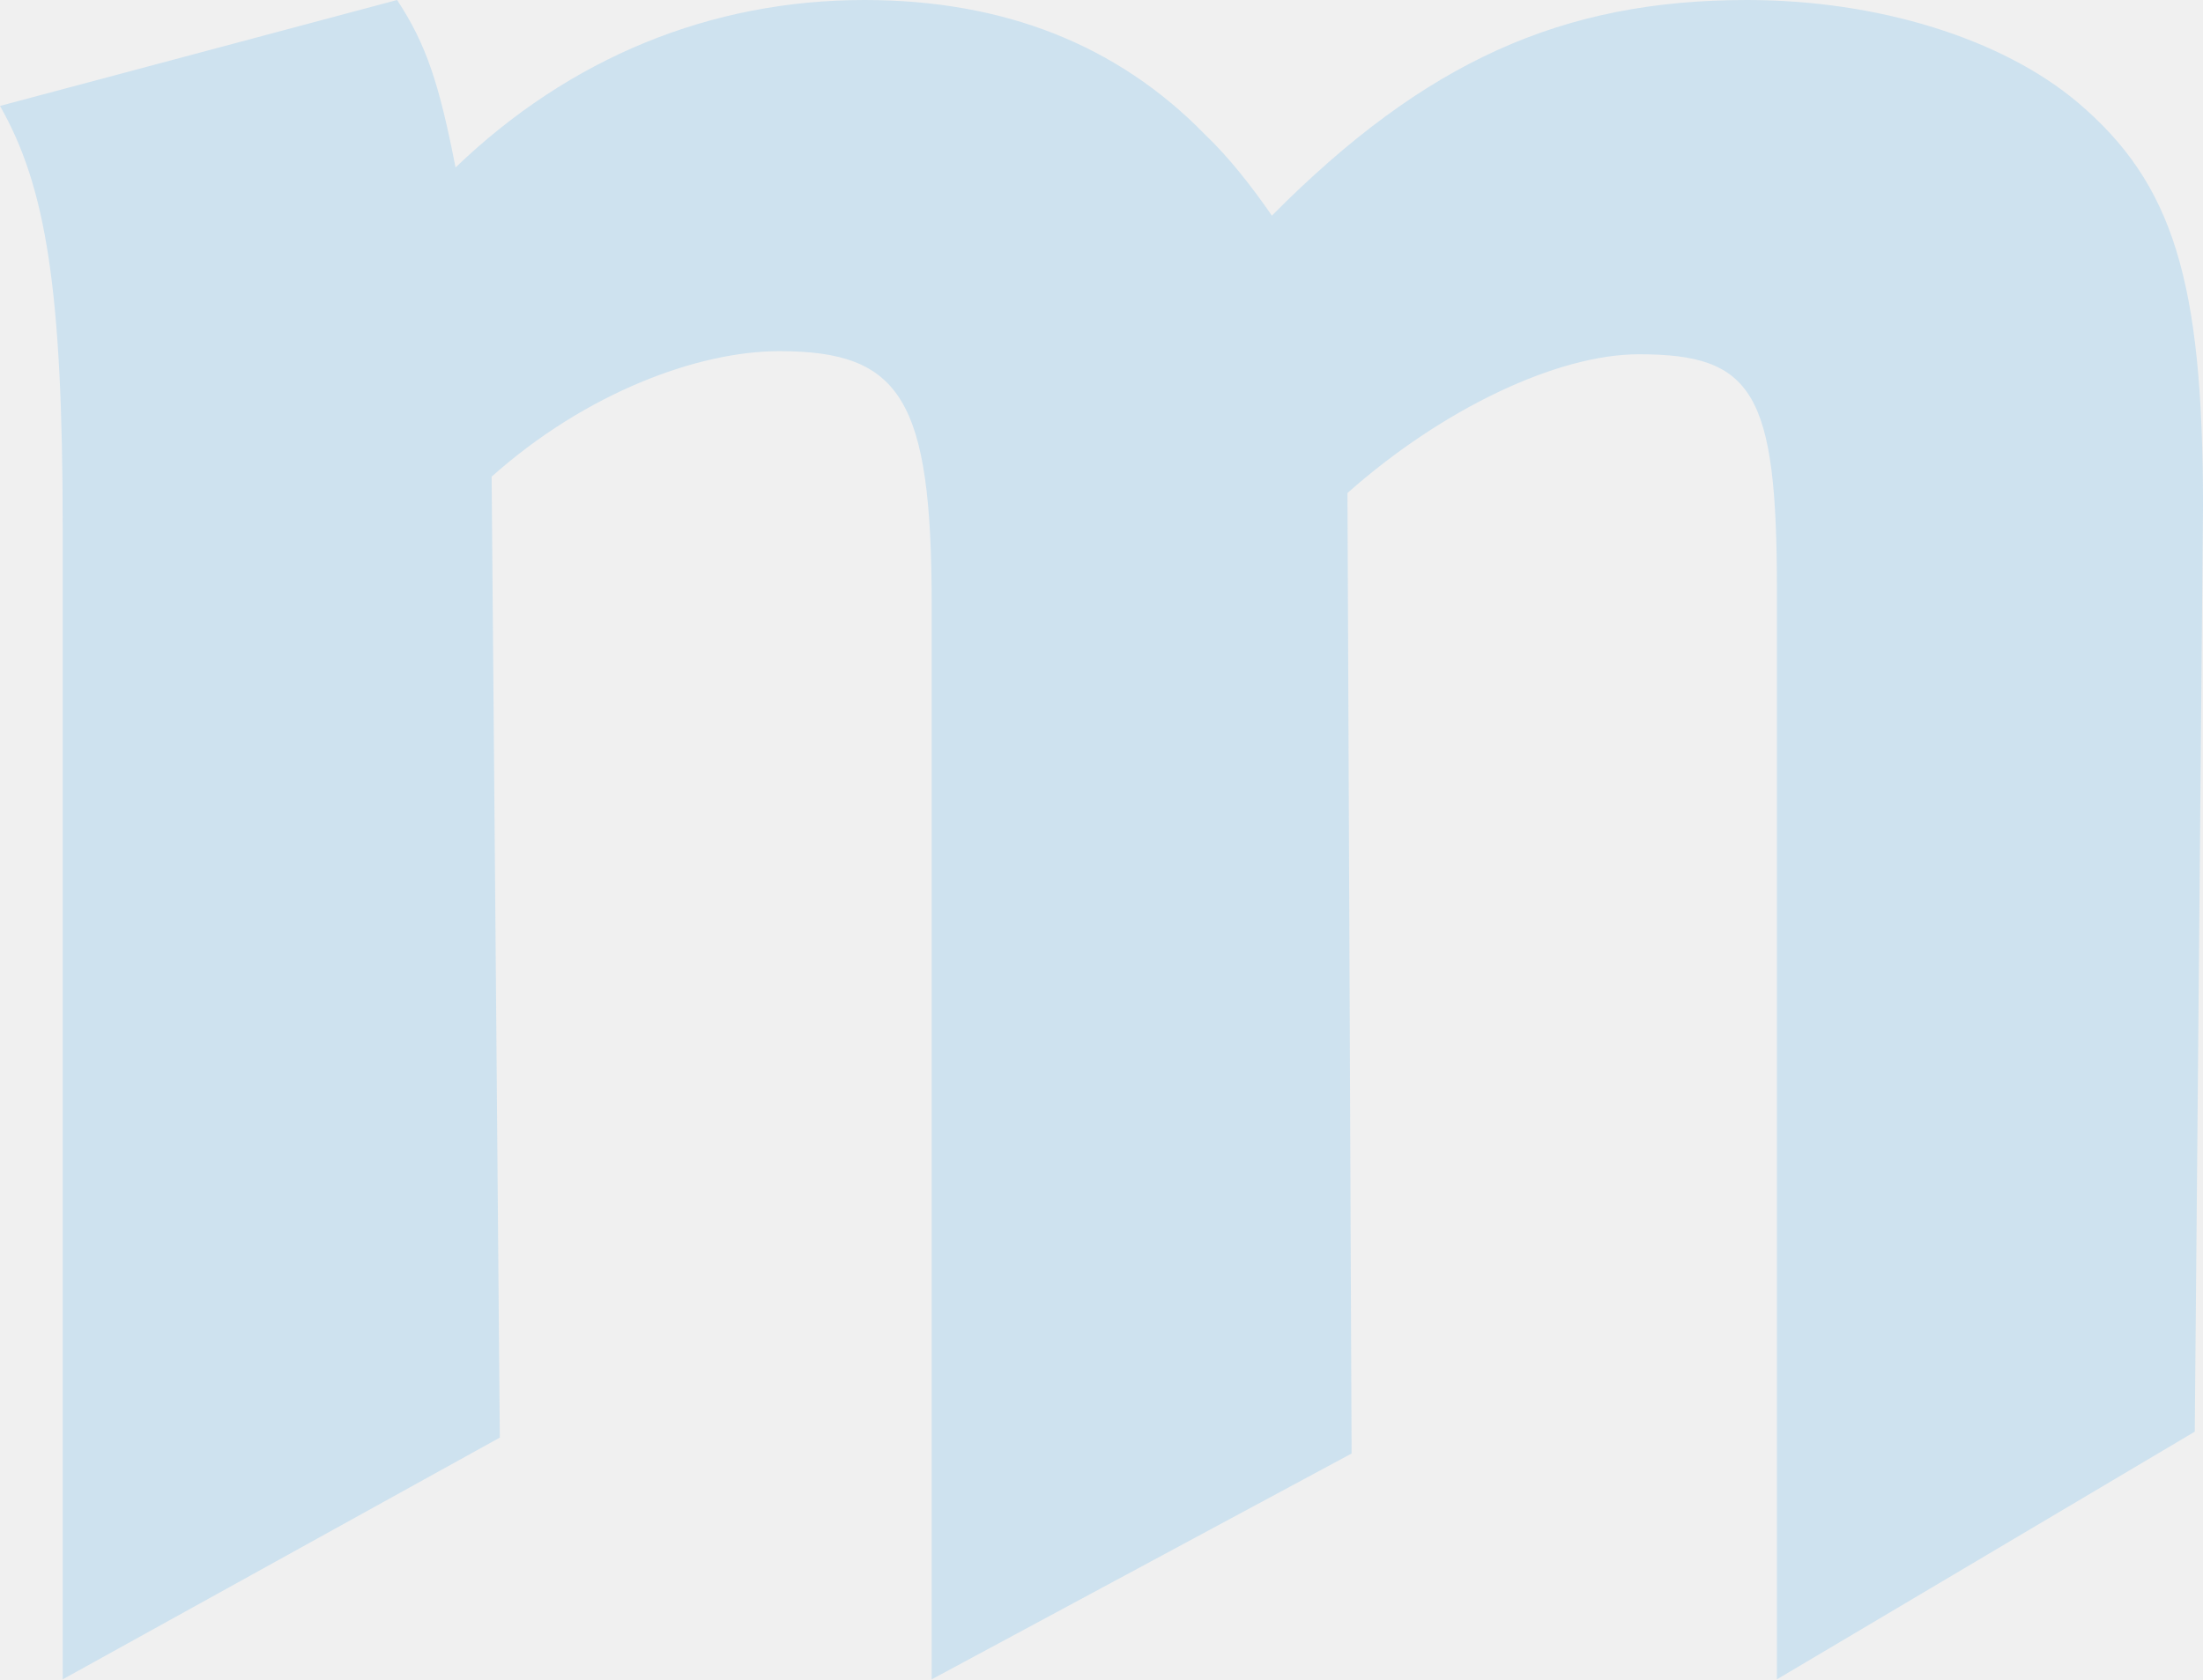
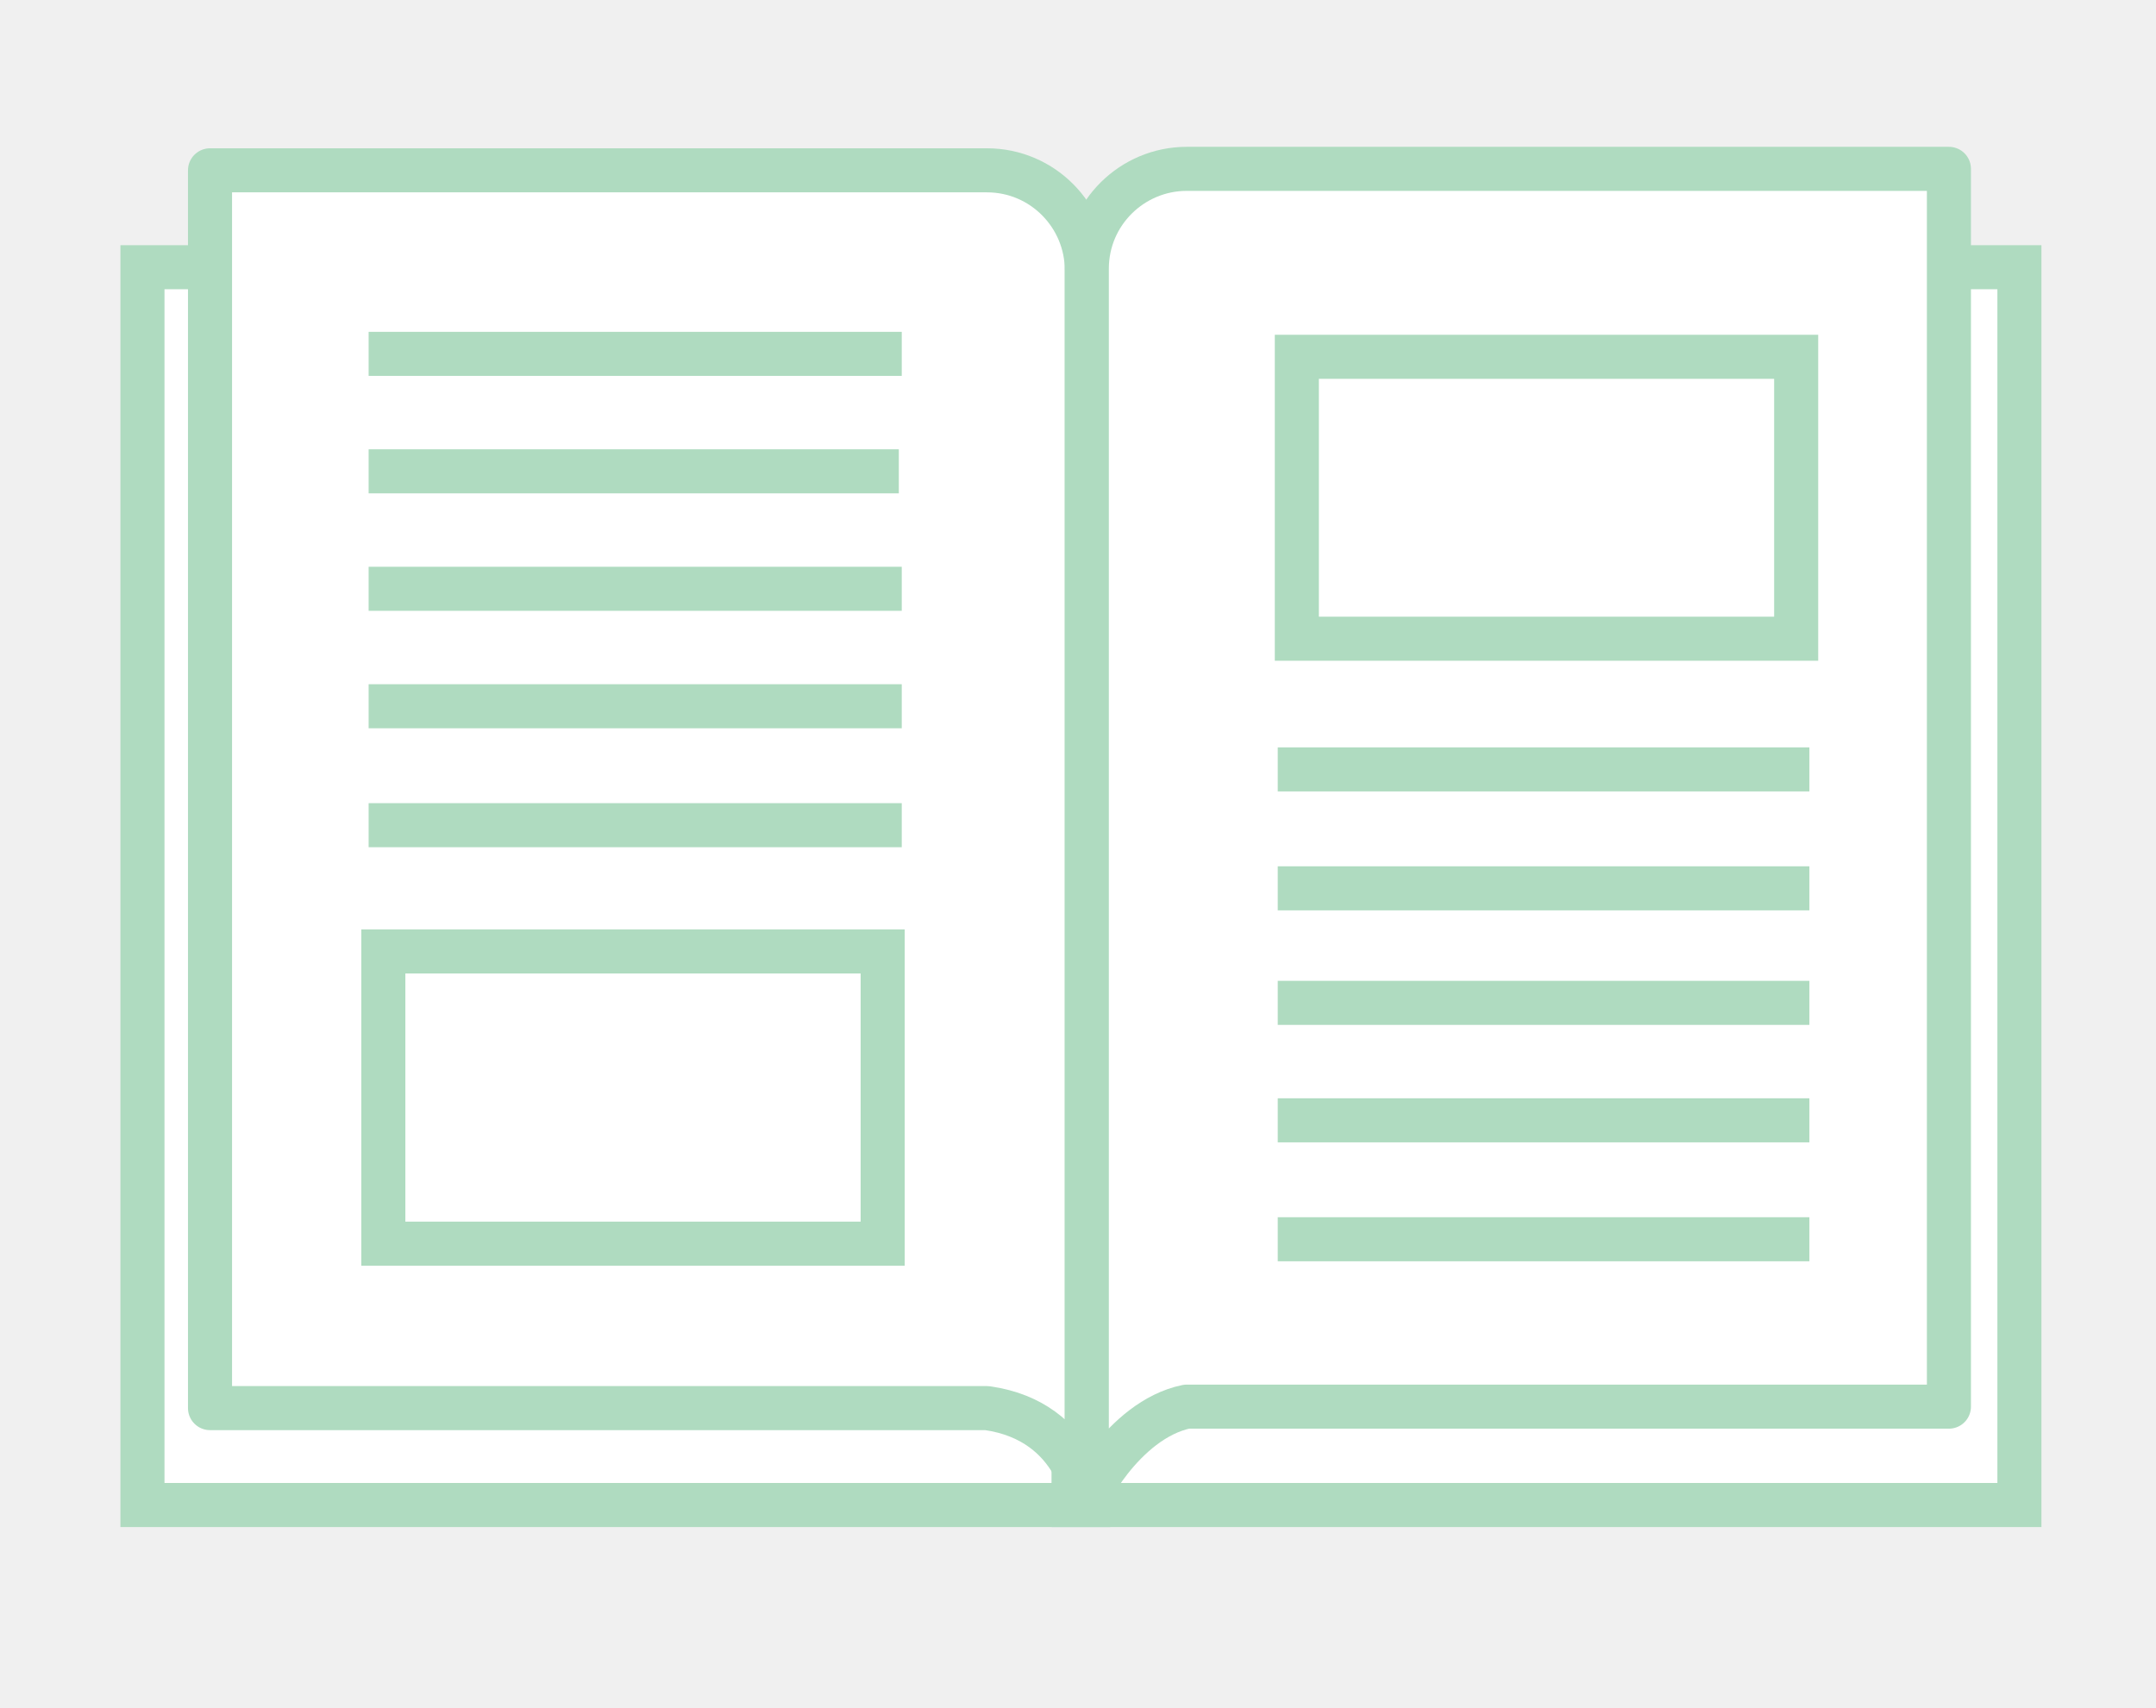
- <svg xmlns="http://www.w3.org/2000/svg" width="80px" height="61px" viewBox="0 0 80 61" version="1.1">
-   <defs />
-   <g id="Page-1" stroke="none" stroke-width="1" fill="none" fill-rule="evenodd">
-     <g id="Web-Literacy-Page" transform="translate(-997, -915)" fill="#CEE2EF">
-       <g id="Icon-Link-Three-+-Subheadline-of-icon--+-Oval-110-+-" transform="translate(912, 915)">
-         <path d="M101.543,6.083 C105.691,2.097 110.807,0 116.391,0 C121.433,0 125.572,1.612 128.774,4.901 C129.637,5.726 130.469,6.789 131.187,7.833 C136.76,2.216 141.751,0 148.437,0 C153.198,0 157.711,1.401 160.467,3.735 C163.909,6.662 165,10.181 165,18.374 L164.701,52.004 L149.528,61 L149.528,21.428 C149.528,14.255 148.666,12.868 144.517,12.868 C141.543,12.868 137.363,14.864 133.932,17.908 L134.082,52.797 L118.834,61 L118.834,21.99 C118.834,14.511 117.732,12.755 113.303,12.755 C110.36,12.755 106.284,14.255 102.853,17.314 L103.15,52.219 L87.277,61 L87.277,19.187 C87.277,10.529 86.674,6.789 85,3.848 L99.421,0 C100.482,1.612 100.95,3.049 101.543,6.083 Z" id="icon-mozilla" />
-       </g>
-     </g>
-   </g>
+ <svg xmlns="http://www.w3.org/2000/svg" version="1.0" id="Layer_1" x="0px" y="0px" viewBox="-62.3 192.7 146.8 116.3" enable-background="new -62.3 192.7 146.8 116.3" xml:space="preserve">
+   <path fill="#FFFFFF" stroke="#AFDBC0" stroke-width="3" stroke-miterlimit="10" d="M11.8,295.2c-4.5,0-64.4,0-64.4,0v-84.3H0.3  c3.8,0,6.8,3.1,11.6,6.8L11.8,295.2z" />
+   <path fill="#FFFFFF" stroke="#AFDBC0" stroke-width="3" stroke-miterlimit="10" d="M10.7,217.7c4.7-3.8,7.8-6.8,11.6-6.8h52.9v84.3  c0,0-59.9,0-64.4,0L10.7,217.7z" />
+   <path fill="#FFFFFF" stroke="#AFDBC0" stroke-width="3" stroke-linecap="round" stroke-linejoin="round" stroke-miterlimit="10" d="  M11.7,295c0,0.5-0.4-5.5-6.8-6.4H-48v-84.3H4.9c3.8,0,6.8,3.1,6.8,6.8L11.7,295z" />
+   <line fill="none" stroke="#AFDBC0" stroke-width="3" stroke-miterlimit="10" x1="-37.2" y1="232.8" x2="-0.9" y2="232.8" />
+   <line fill="none" stroke="#AFDBC0" stroke-width="3" stroke-miterlimit="10" x1="-37.2" y1="240.8" x2="-0.9" y2="240.8" />
+   <line fill="none" stroke="#AFDBC0" stroke-width="3" stroke-miterlimit="10" x1="-37.2" y1="248.9" x2="-0.9" y2="248.9" />
+   <line fill="none" stroke="#AFDBC0" stroke-width="3" stroke-miterlimit="10" x1="-37.2" y1="216.8" x2="-0.9" y2="216.8" />
+   <line fill="none" stroke="#AFDBC0" stroke-width="3" stroke-miterlimit="10" x1="-37.2" y1="224.8" x2="-1.1" y2="224.8" />
+   <path fill="#FFFFFF" stroke="#AFDBC0" stroke-width="3" stroke-linecap="round" stroke-linejoin="round" stroke-miterlimit="10" d="  M70.4,288.5H18.5c-4.4,0.9-7.2,6.7-6.8,6.4v-83.9c0-3.8,3.1-6.8,6.8-6.8h51.9L70.4,288.5z" />
+   <line fill="none" stroke="#AFDBC0" stroke-width="3" stroke-miterlimit="10" x1="24.7" y1="261" x2="60.9" y2="261" />
+   <line fill="none" stroke="#AFDBC0" stroke-width="3" stroke-miterlimit="10" x1="24.7" y1="269" x2="60.9" y2="269" />
+   <line fill="none" stroke="#AFDBC0" stroke-width="3" stroke-miterlimit="10" x1="24.7" y1="245.1" x2="60.9" y2="245.1" />
+   <line fill="none" stroke="#AFDBC0" stroke-width="3" stroke-miterlimit="10" x1="24.7" y1="253.2" x2="60.9" y2="253.2" />
+   <line fill="none" stroke="#AFDBC0" stroke-width="3" stroke-miterlimit="10" x1="24.7" y1="277.1" x2="60.9" y2="277.1" />
+   <rect x="26" y="217" fill="none" stroke="#AFDBC0" stroke-width="3" stroke-miterlimit="10" width="34" height="19.2" />
+   <rect x="-36.2" y="257.5" fill="none" stroke="#AFDBC0" stroke-width="3" stroke-miterlimit="10" width="34" height="19.9" />
</svg>
